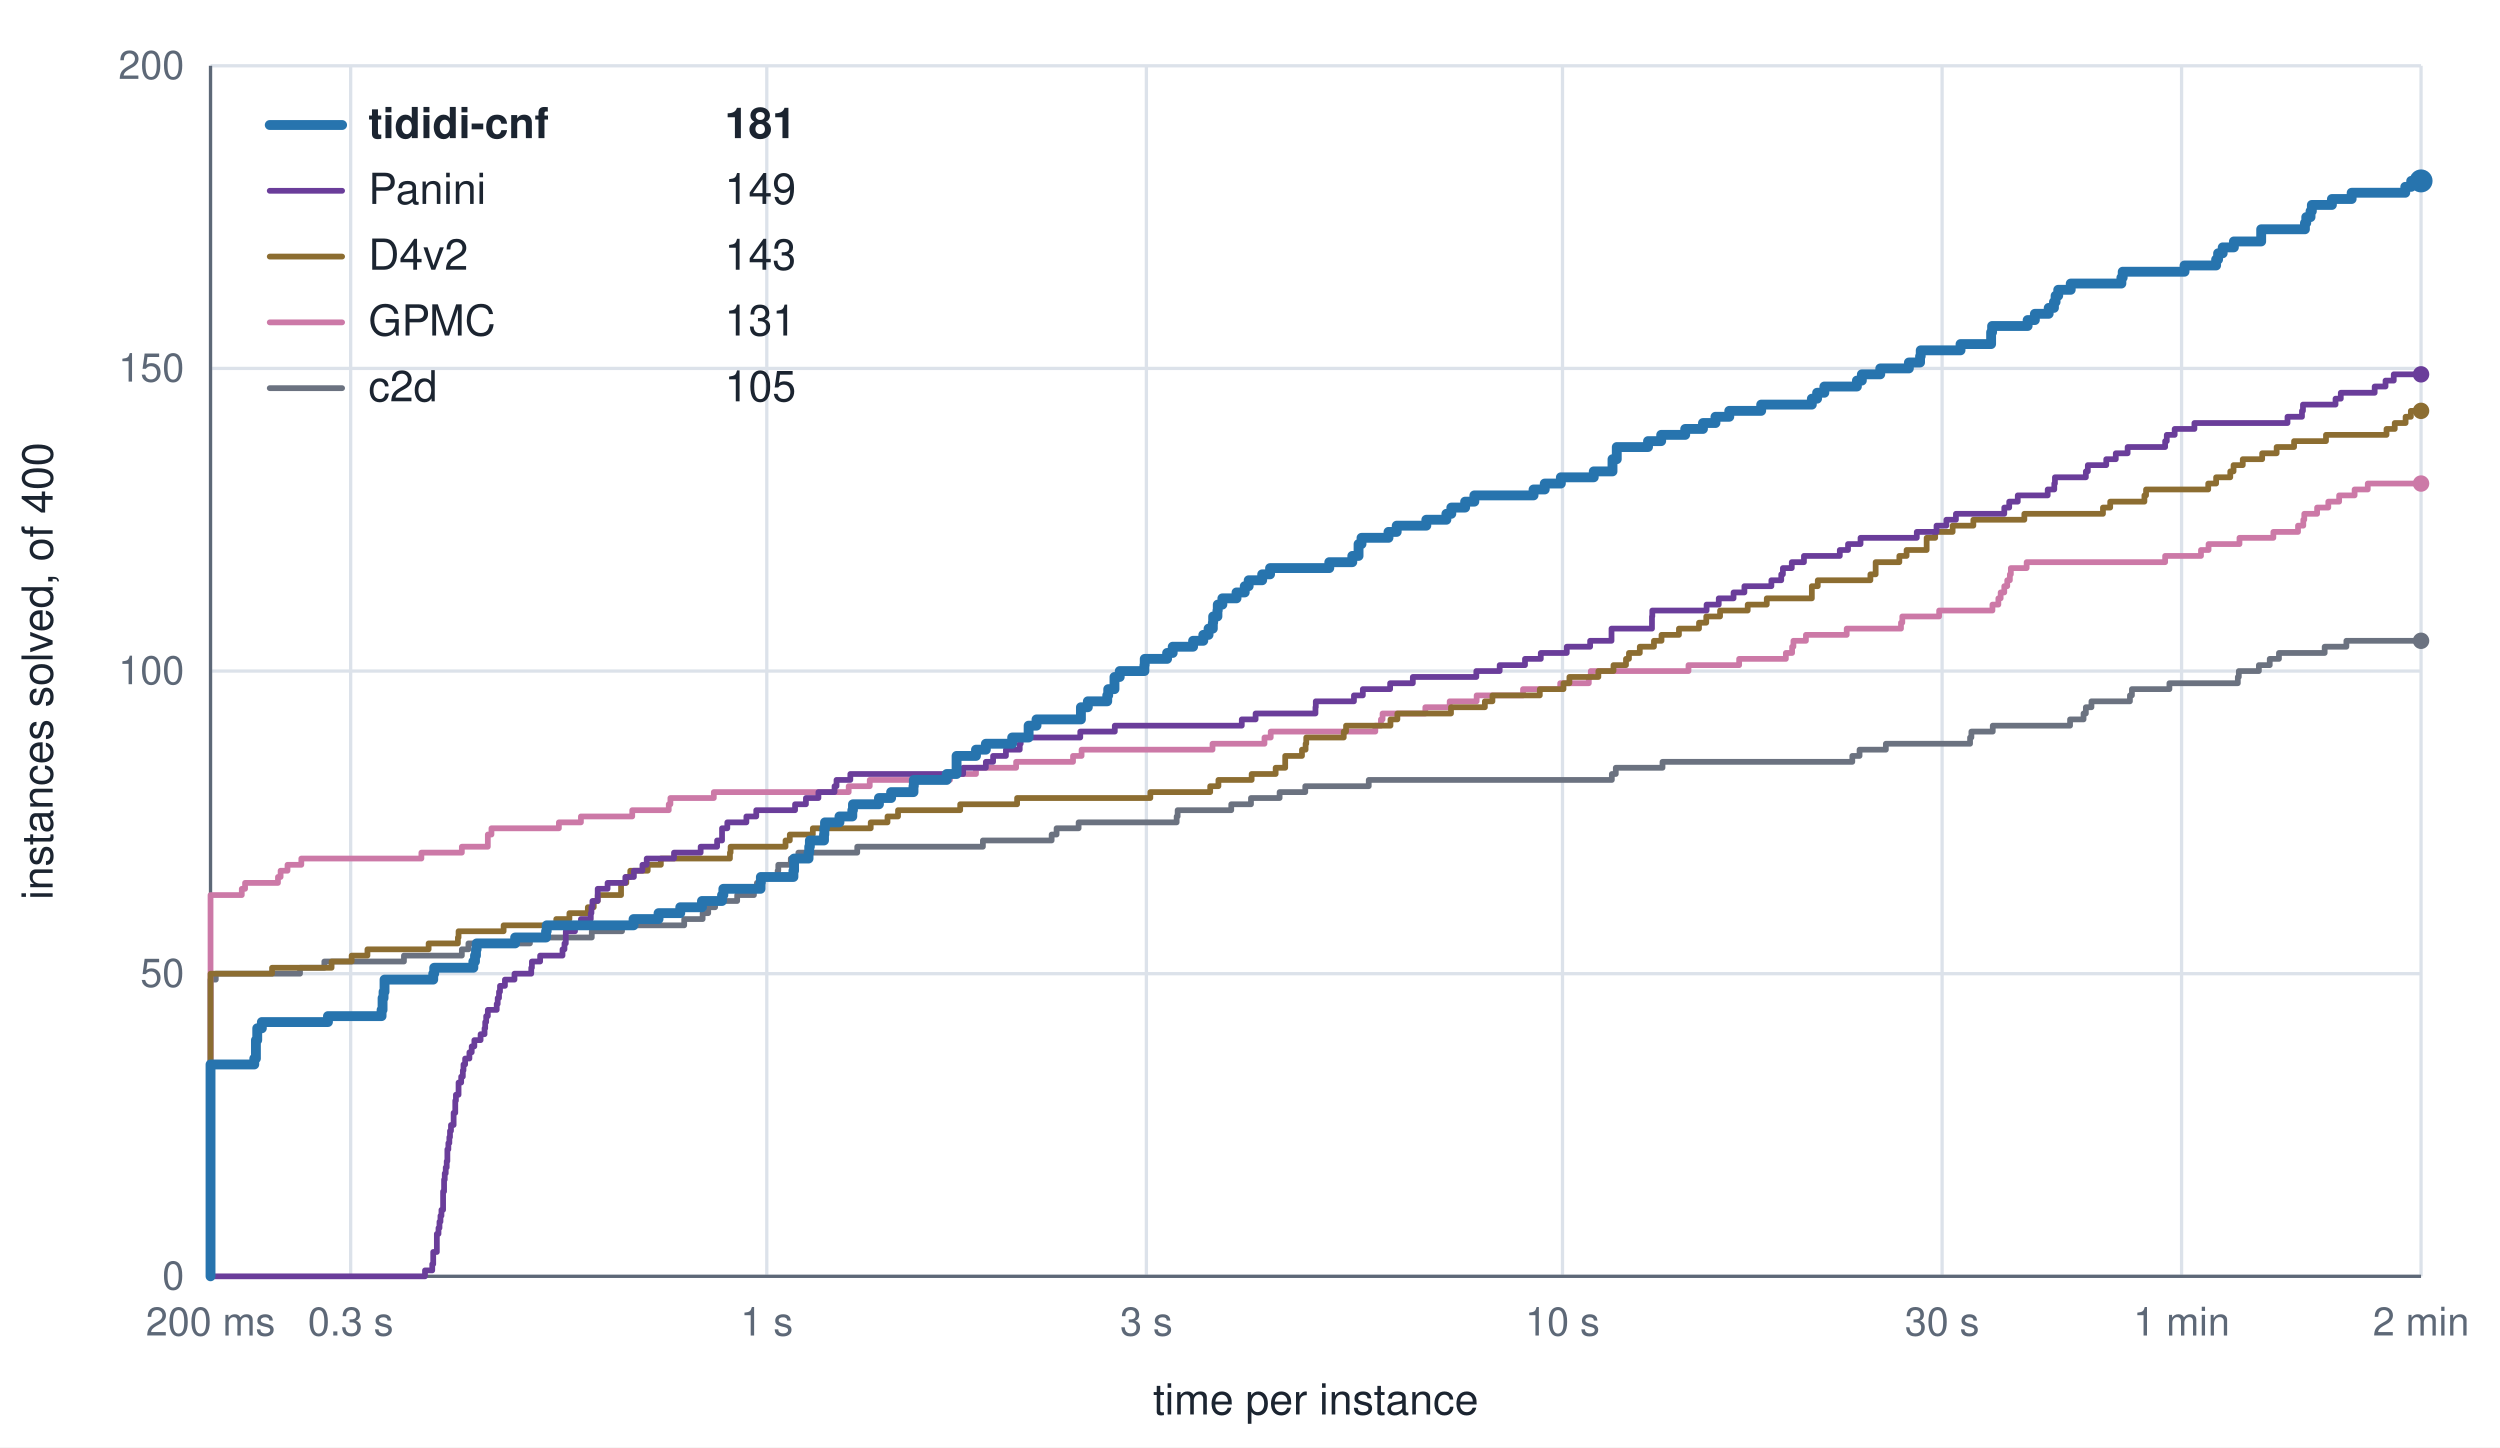
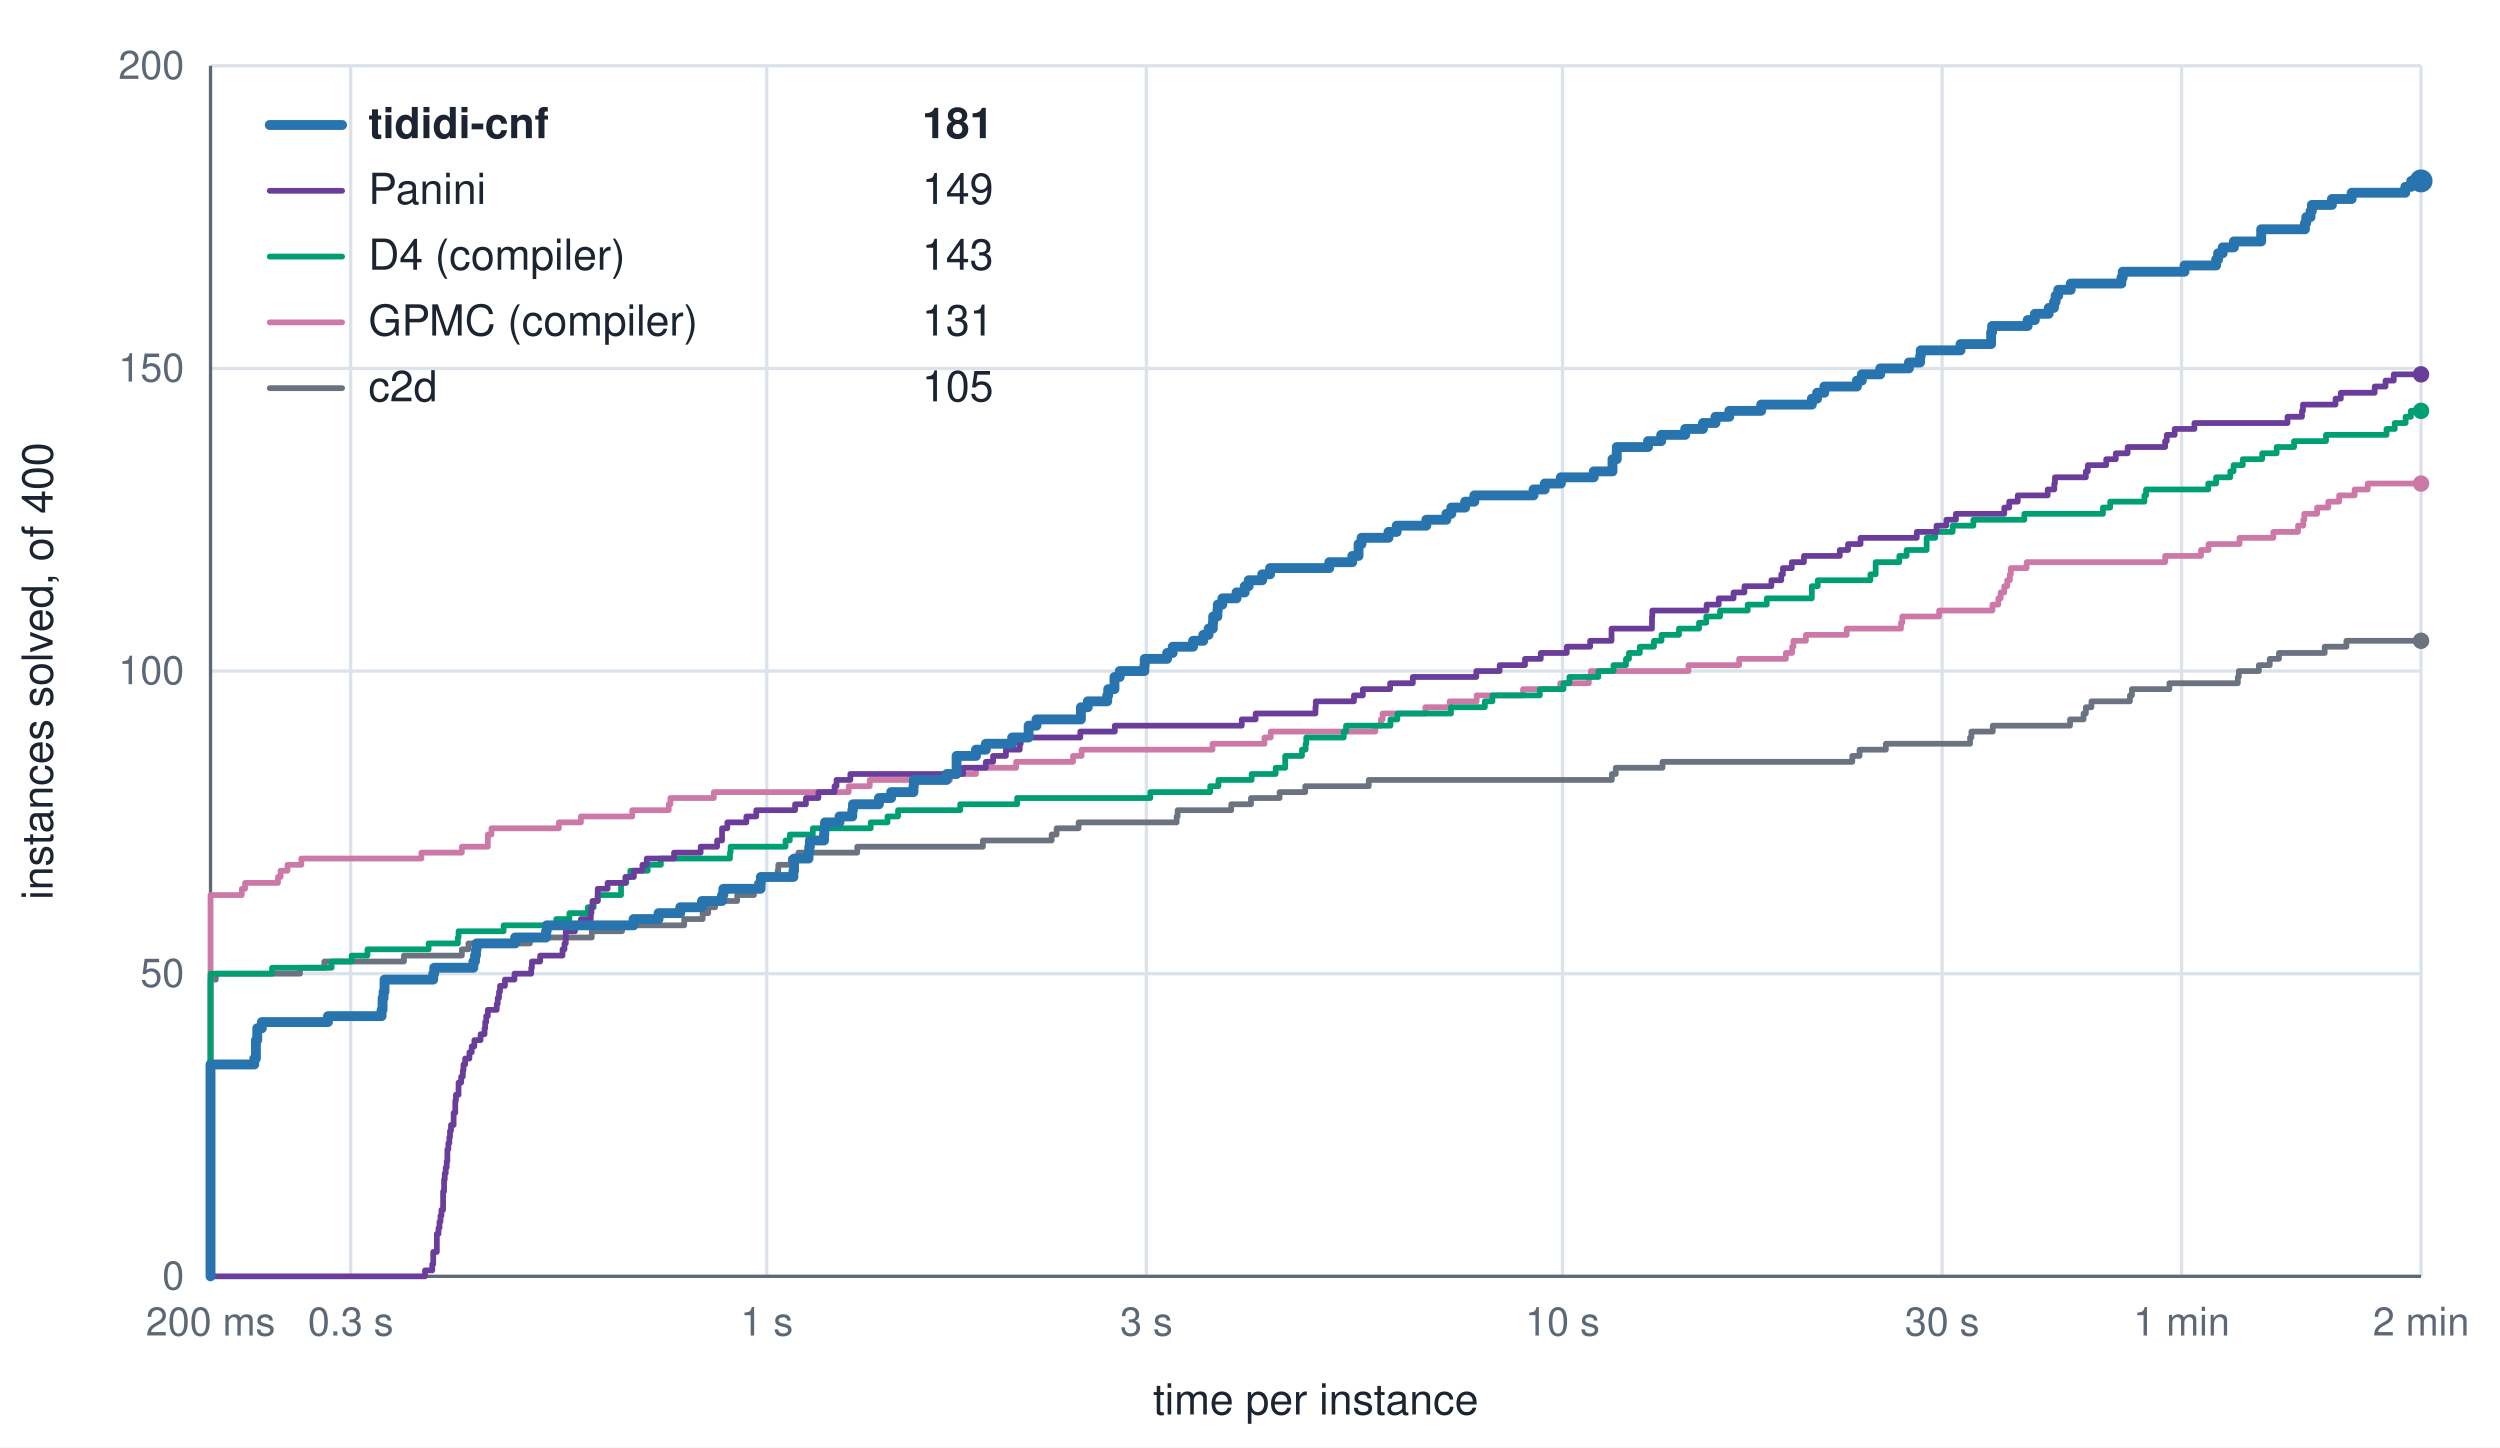
<svg xmlns="http://www.w3.org/2000/svg" viewBox="0 0 760 440" width="760" height="440" role="img" aria-labelledby="t d" font-family="system-ui, -apple-system, Segoe UI, Helvetica, Arial, sans-serif">
  <style>
- .canvas{fill:#fff}.ink{fill:#1b2430}.muted{fill:#5d6877}.grid{stroke:#dce2ea}.axis{stroke:#5d6877}.c0{stroke:#2774AE}.f0{fill:#2774AE}.c1{stroke:#6A3D9A}.f1{fill:#6A3D9A}.c2{stroke:#8C6D31}.f2{fill:#8C6D31}.c3{stroke:#CC79A7}.f3{fill:#CC79A7}.c4{stroke:#6B7280}.f4{fill:#6B7280}
- @media (prefers-color-scheme: dark){.canvas{fill:#0d1117}.ink{fill:#e6edf3}.muted{fill:#9da7b3}.grid{stroke:#30363d}.axis{stroke:#9da7b3}.c0{stroke:#58A6FF}.f0{fill:#58A6FF}.c1{stroke:#B39DDB}.f1{fill:#B39DDB}.c2{stroke:#C9A66B}.f2{fill:#C9A66B}.c3{stroke:#E0A3C8}.f3{fill:#E0A3C8}.c4{stroke:#B0B6BF}.f4{fill:#B0B6BF}}
+ .canvas{fill:#fff}.ink{fill:#1b2430}.muted{fill:#5d6877}.grid{stroke:#dce2ea}.axis{stroke:#5d6877}.c0{stroke:#2774AE}.f0{fill:#2774AE}.c1{stroke:#6A3D9A}.f1{fill:#6A3D9A}.c2{stroke:#009E73}.f2{fill:#009E73}.c3{stroke:#CC79A7}.f3{fill:#CC79A7}.c4{stroke:#6B7280}.f4{fill:#6B7280}
+ @media (prefers-color-scheme: dark){.canvas{fill:#0d1117}.ink{fill:#e6edf3}.muted{fill:#9da7b3}.grid{stroke:#30363d}.axis{stroke:#9da7b3}.c0{stroke:#58A6FF}.f0{fill:#58A6FF}.c1{stroke:#B39DDB}.f1{fill:#B39DDB}.c2{stroke:#3FC59A}.f2{fill:#3FC59A}.c3{stroke:#E0A3C8}.f3{fill:#E0A3C8}.c4{stroke:#B0B6BF}.f4{fill:#B0B6BF}}
</style>
  <rect class="canvas" width="760" height="440" />
  <line class="grid" x1="64.0" x2="64.0" y1="20" y2="388" stroke-width="1" />
  <text class="muted" x="64.0" y="406" font-size="12" text-anchor="middle">200 ms</text>
  <line class="grid" x1="106.6" x2="106.6" y1="20" y2="388" stroke-width="1" />
  <text class="muted" x="106.6" y="406" font-size="12" text-anchor="middle">0.3 s</text>
  <line class="grid" x1="233.1" x2="233.1" y1="20" y2="388" stroke-width="1" />
  <text class="muted" x="233.1" y="406" font-size="12" text-anchor="middle">1 s</text>
  <line class="grid" x1="348.5" x2="348.5" y1="20" y2="388" stroke-width="1" />
  <text class="muted" x="348.5" y="406" font-size="12" text-anchor="middle">3 s</text>
  <line class="grid" x1="475.0" x2="475.0" y1="20" y2="388" stroke-width="1" />
  <text class="muted" x="475.0" y="406" font-size="12" text-anchor="middle">10 s</text>
  <line class="grid" x1="590.4" x2="590.4" y1="20" y2="388" stroke-width="1" />
  <text class="muted" x="590.4" y="406" font-size="12" text-anchor="middle">30 s</text>
  <line class="grid" x1="663.2" x2="663.2" y1="20" y2="388" stroke-width="1" />
  <text class="muted" x="663.2" y="406" font-size="12" text-anchor="middle">1 min</text>
  <line class="grid" x1="736.0" x2="736.0" y1="20" y2="388" stroke-width="1" />
  <text class="muted" x="736.0" y="406" font-size="12" text-anchor="middle">2 min</text>
  <line class="grid" x1="64" x2="736" y1="388.0" y2="388.0" stroke-width="1" />
  <text class="muted" x="56" y="392.0" font-size="12" text-anchor="end">0</text>
  <line class="grid" x1="64" x2="736" y1="296.0" y2="296.0" stroke-width="1" />
  <text class="muted" x="56" y="300.0" font-size="12" text-anchor="end">50</text>
  <line class="grid" x1="64" x2="736" y1="204.0" y2="204.0" stroke-width="1" />
  <text class="muted" x="56" y="208.0" font-size="12" text-anchor="end">100</text>
  <line class="grid" x1="64" x2="736" y1="112.0" y2="112.0" stroke-width="1" />
  <text class="muted" x="56" y="116.0" font-size="12" text-anchor="end">150</text>
  <line class="grid" x1="64" x2="736" y1="20.0" y2="20.0" stroke-width="1" />
  <text class="muted" x="56" y="24.0" font-size="12" text-anchor="end">200</text>
  <path class="axis" d="M64 20V388H736" fill="none" stroke-width="1" />
  <text class="ink" x="400.0" y="430" font-size="13" text-anchor="middle">time per instance</text>
  <text class="ink" transform="translate(16 204.0) rotate(-90)" font-size="13" text-anchor="middle">instances solved, of 400</text>
  <polyline class="c4" points="64.0,388.0 64.0,388.0 64.0,386.2 64.0,386.2 64.0,384.3 64.0,384.3 64.0,382.5 64.0,382.5 64.0,380.6 64.0,380.6 64.0,378.8 64.0,378.8 64.0,377.0 64.0,377.0 64.0,375.1 64.0,375.1 64.0,373.3 64.0,373.3 64.0,371.4 64.0,371.4 64.0,369.6 64.0,369.6 64.0,367.8 64.0,367.8 64.0,365.9 64.0,365.9 64.0,364.1 64.0,364.1 64.0,362.2 64.0,362.2 64.0,360.4 64.0,360.4 64.0,358.6 64.0,358.6 64.0,356.7 64.0,356.7 64.0,354.9 64.0,354.9 64.0,353.0 64.0,353.0 64.0,351.2 64.0,351.2 64.0,349.4 64.0,349.4 64.0,347.5 64.0,347.5 64.0,345.7 64.0,345.7 64.0,343.8 64.0,343.8 64.0,342.0 64.0,342.0 64.0,340.2 64.0,340.2 64.0,338.3 64.0,338.3 64.0,336.5 64.0,336.5 64.0,334.6 64.0,334.6 64.0,332.8 64.0,332.8 64.0,331.0 64.0,331.0 64.0,329.1 64.0,329.1 64.0,327.3 64.0,327.3 64.0,325.4 64.0,325.4 64.0,323.6 64.0,323.6 64.0,321.8 64.0,321.8 64.0,319.9 64.0,319.9 64.0,318.1 64.0,318.1 64.0,316.2 64.0,316.2 64.0,314.4 64.0,314.4 64.0,312.6 64.0,312.6 64.0,310.7 64.0,310.7 64.0,308.9 64.0,308.9 64.0,307.0 64.0,307.0 64.0,305.2 64.0,305.2 64.0,303.4 64.0,303.4 64.0,301.5 64.0,301.5 64.0,299.7 64.0,299.7 64.0,297.8 65.6,297.8 65.6,296.0 91.2,296.0 91.2,294.2 98.6,294.2 98.6,292.3 122.8,292.3 122.8,290.5 140.4,290.5 140.4,288.6 142.4,288.6 142.4,286.8 161.1,286.8 161.1,285.0 179.9,285.0 179.9,283.1 189.1,283.1 189.1,281.3 208.0,281.3 208.0,279.4 213.6,279.4 213.6,277.6 215.3,277.6 215.3,275.8 217.4,275.8 217.4,273.9 224.1,273.9 224.1,272.1 229.2,272.1 229.2,270.2 230.1,270.2 230.1,268.4 231.7,268.4 231.7,266.6 236.4,266.6 236.4,264.7 236.6,264.7 236.6,262.9 240.4,262.9 240.4,261.0 242.7,261.0 242.7,259.2 260.6,259.2 260.6,257.4 298.8,257.4 298.8,255.5 319.7,255.5 319.7,253.7 321.2,253.7 321.2,251.8 327.9,251.8 327.9,250.0 357.7,250.0 357.7,248.2 358.0,248.2 358.0,246.3 374.3,246.3 374.3,244.5 380.3,244.5 380.3,242.6 389.0,242.6 389.0,240.8 396.8,240.8 396.8,239.0 416.1,239.0 416.1,237.1 490.0,237.1 490.0,235.3 491.2,235.3 491.2,233.4 505.4,233.4 505.4,231.6 563.1,231.6 563.1,229.8 565.3,229.8 565.3,227.9 573.3,227.9 573.3,226.1 598.9,226.1 598.9,224.2 599.3,224.2 599.3,222.4 605.8,222.4 605.8,220.6 629.3,220.6 629.3,218.7 633.4,218.7 633.4,216.9 634.1,216.9 634.1,215.0 635.8,215.0 635.8,213.2 647.5,213.2 647.5,211.4 648.1,211.4 648.1,209.5 659.5,209.5 659.5,207.7 680.3,207.7 680.3,205.8 680.6,205.8 680.6,204.0 686.7,204.0 686.7,202.2 690.0,202.2 690.0,200.3 692.8,200.3 692.8,198.5 706.7,198.5 706.7,196.6 713.3,196.6 713.3,194.8 736.0,194.8" fill="none" stroke-width="1.75" stroke-linejoin="round" stroke-linecap="round" />
  <circle class="f4" cx="736.0" cy="194.8" r="2.5" />
  <polyline class="c3" points="64.0,388.0 64.0,388.0 64.0,386.2 64.0,386.2 64.0,384.3 64.0,384.3 64.0,382.5 64.0,382.5 64.0,380.6 64.0,380.6 64.0,378.8 64.0,378.8 64.0,377.0 64.0,377.0 64.0,375.1 64.0,375.1 64.0,373.3 64.0,373.3 64.0,371.4 64.0,371.4 64.0,369.6 64.0,369.6 64.0,367.8 64.0,367.8 64.0,365.9 64.0,365.9 64.0,364.1 64.0,364.1 64.0,362.2 64.0,362.2 64.0,360.4 64.0,360.4 64.0,358.6 64.0,358.6 64.0,356.7 64.0,356.7 64.0,354.9 64.0,354.9 64.0,353.0 64.0,353.0 64.0,351.2 64.0,351.2 64.0,349.4 64.0,349.4 64.0,347.5 64.0,347.5 64.0,345.7 64.0,345.7 64.0,343.8 64.0,343.8 64.0,342.0 64.0,342.0 64.0,340.2 64.0,340.2 64.0,338.3 64.0,338.3 64.0,336.5 64.0,336.5 64.0,334.6 64.0,334.6 64.0,332.8 64.0,332.8 64.0,331.0 64.0,331.0 64.0,329.1 64.0,329.1 64.0,327.3 64.0,327.3 64.0,325.4 64.0,325.4 64.0,323.6 64.0,323.6 64.0,321.8 64.0,321.8 64.0,319.9 64.0,319.9 64.0,318.1 64.0,318.1 64.0,316.2 64.0,316.2 64.0,314.4 64.0,314.4 64.0,312.6 64.0,312.6 64.0,310.7 64.0,310.7 64.0,308.9 64.0,308.9 64.0,307.0 64.0,307.0 64.0,305.2 64.0,305.2 64.0,303.4 64.0,303.4 64.0,301.5 64.0,301.5 64.0,299.7 64.0,299.7 64.0,297.8 64.0,297.8 64.0,296.0 64.0,296.0 64.0,294.2 64.0,294.2 64.0,292.3 64.0,292.3 64.0,290.5 64.0,290.5 64.0,288.6 64.0,288.6 64.0,286.8 64.0,286.8 64.0,285.0 64.0,285.0 64.0,283.1 64.0,283.1 64.0,281.3 64.0,281.3 64.0,279.4 64.0,279.4 64.0,277.6 64.0,277.6 64.0,275.8 64.0,275.8 64.0,273.9 64.0,273.9 64.0,272.1 73.5,272.1 73.5,270.2 74.5,270.2 74.5,268.4 84.5,268.4 84.5,266.6 85.3,266.6 85.3,264.7 87.4,264.7 87.4,262.9 91.6,262.9 91.6,261.0 128.1,261.0 128.1,259.2 140.4,259.2 140.4,257.4 148.3,257.4 148.3,255.5 148.3,255.5 148.3,253.7 149.4,253.7 149.4,251.8 169.9,251.8 169.9,250.0 176.6,250.0 176.6,248.2 192.2,248.2 192.2,246.3 203.3,246.3 203.3,244.5 203.8,244.5 203.8,242.6 217.0,242.6 217.0,240.8 258.0,240.8 258.0,239.0 264.4,239.0 264.4,237.1 288.8,237.1 288.8,235.3 296.7,235.3 296.7,233.4 308.9,233.4 308.9,231.6 326.2,231.6 326.2,229.8 328.8,229.8 328.8,227.9 368.6,227.9 368.6,226.1 384.4,226.1 384.4,224.2 386.3,224.2 386.3,222.4 418.1,222.4 418.1,220.6 419.8,220.6 419.8,218.7 420.3,218.7 420.3,216.9 433.3,216.9 433.3,215.0 440.7,215.0 440.7,213.2 448.9,213.2 448.9,211.4 463.0,211.4 463.0,209.5 474.3,209.5 474.3,207.7 483.0,207.7 483.0,205.8 483.6,205.8 483.6,204.0 513.3,204.0 513.3,202.2 528.7,202.2 528.7,200.3 542.9,200.3 542.9,198.5 544.8,198.5 544.8,196.6 545.2,196.6 545.2,194.8 549.0,194.8 549.0,193.0 561.4,193.0 561.4,191.1 577.9,191.1 577.9,189.3 578.3,189.3 578.3,187.4 589.5,187.4 589.5,185.6 605.7,185.6 605.7,183.8 607.5,183.8 607.5,181.9 608.2,181.9 608.2,180.1 609.3,180.1 609.3,178.2 610.2,178.2 610.2,176.4 611.0,176.4 611.0,174.6 611.3,174.6 611.3,172.7 616.1,172.7 616.1,170.9 658.2,170.9 658.2,169.0 669.1,169.0 669.1,167.2 671.4,167.2 671.4,165.4 680.8,165.4 680.8,163.5 691.1,163.5 691.1,161.7 698.6,161.7 698.6,159.8 700.2,159.8 700.2,158.0 700.5,158.0 700.5,156.2 704.4,156.2 704.4,154.3 707.8,154.3 707.8,152.5 711.1,152.5 711.1,150.6 715.8,150.6 715.8,148.8 719.8,148.8 719.8,147.0 736.0,147.0" fill="none" stroke-width="1.75" stroke-linejoin="round" stroke-linecap="round" />
  <circle class="f3" cx="736.0" cy="147.0" r="2.5" />
  <polyline class="c2" points="64.0,388.0 64.0,388.0 64.0,386.2 64.0,386.2 64.0,384.3 64.0,384.3 64.0,382.5 64.0,382.5 64.0,380.6 64.0,380.6 64.0,378.8 64.0,378.8 64.0,377.0 64.0,377.0 64.0,375.1 64.0,375.1 64.0,373.3 64.0,373.3 64.0,371.4 64.0,371.4 64.0,369.6 64.0,369.6 64.0,367.8 64.0,367.8 64.0,365.9 64.0,365.9 64.0,364.1 64.0,364.1 64.0,362.2 64.0,362.2 64.0,360.4 64.0,360.4 64.0,358.6 64.0,358.6 64.0,356.7 64.0,356.7 64.0,354.9 64.0,354.9 64.0,353.0 64.0,353.0 64.0,351.2 64.0,351.2 64.0,349.4 64.0,349.4 64.0,347.5 64.0,347.5 64.0,345.7 64.0,345.7 64.0,343.8 64.0,343.8 64.0,342.0 64.0,342.0 64.0,340.2 64.0,340.2 64.0,338.3 64.0,338.3 64.0,336.5 64.0,336.5 64.0,334.6 64.0,334.6 64.0,332.8 64.0,332.8 64.0,331.0 64.0,331.0 64.0,329.1 64.0,329.1 64.0,327.3 64.0,327.3 64.0,325.4 64.0,325.4 64.0,323.6 64.0,323.6 64.0,321.8 64.0,321.8 64.0,319.9 64.0,319.9 64.0,318.1 64.0,318.1 64.0,316.2 64.0,316.2 64.0,314.4 64.0,314.4 64.0,312.6 64.0,312.6 64.0,310.7 64.0,310.7 64.0,308.9 64.0,308.9 64.0,307.0 64.0,307.0 64.0,305.2 64.0,305.2 64.0,303.4 64.0,303.4 64.0,301.5 64.0,301.5 64.0,299.7 64.0,299.7 64.0,297.8 64.0,297.8 64.0,296.0 82.7,296.0 82.7,294.2 100.8,294.2 100.8,292.3 106.9,292.3 106.9,290.5 111.7,290.5 111.7,288.6 130.3,288.6 130.3,286.8 139.2,286.8 139.2,285.0 139.4,285.0 139.4,283.1 153.1,283.1 153.1,281.3 169.1,281.3 169.1,279.4 173.1,279.4 173.1,277.6 178.7,277.6 178.7,275.8 180.5,275.8 180.5,273.9 181.7,273.9 181.7,272.1 188.8,272.1 188.8,270.2 188.8,270.2 188.8,268.4 190.4,268.4 190.4,266.6 191.6,266.6 191.6,264.7 196.9,264.7 196.9,262.9 200.9,262.9 200.9,261.0 221.9,261.0 221.9,259.2 222.1,259.2 222.1,257.4 238.8,257.4 238.8,255.5 240.1,255.5 240.1,253.7 247.1,253.7 247.1,251.8 264.7,251.8 264.7,250.0 269.8,250.0 269.8,248.2 273.0,248.2 273.0,246.3 291.9,246.3 291.9,244.5 309.2,244.5 309.2,242.6 349.7,242.6 349.7,240.8 367.9,240.8 367.9,239.0 370.4,239.0 370.4,237.1 380.5,237.1 380.5,235.3 387.8,235.3 387.8,233.4 390.7,233.4 390.7,231.6 390.7,231.6 390.7,229.8 395.8,229.8 395.8,227.9 396.9,227.9 396.9,226.1 397.1,226.1 397.1,224.2 408.5,224.2 408.5,222.4 409.2,222.4 409.2,220.6 422.7,220.6 422.7,218.7 424.8,218.7 424.8,216.9 441.1,216.9 441.1,215.0 451.4,215.0 451.4,213.2 453.7,213.2 453.7,211.4 468.1,211.4 468.1,209.5 475.3,209.5 475.3,207.7 477.1,207.7 477.1,205.8 485.9,205.8 485.9,204.0 490.5,204.0 490.5,202.2 494.3,202.2 494.3,200.3 495.2,200.3 495.2,198.5 498.5,198.5 498.5,196.6 502.8,196.6 502.8,194.8 505.1,194.8 505.1,193.0 510.4,193.0 510.4,191.1 516.5,191.1 516.5,189.3 518.7,189.3 518.7,187.4 522.9,187.4 522.9,185.6 531.3,185.6 531.3,183.8 537.1,183.8 537.1,181.9 550.8,181.9 550.8,180.1 550.8,180.1 550.8,178.2 552.6,178.2 552.6,176.4 568.6,176.4 568.6,174.6 570.2,174.6 570.2,172.7 570.2,172.7 570.2,170.9 577.4,170.9 577.4,169.0 579.6,169.0 579.6,167.2 585.7,167.2 585.7,165.4 585.7,165.4 585.7,163.5 588.3,163.5 588.3,161.7 593.6,161.7 593.6,159.8 599.9,159.8 599.9,158.0 615.4,158.0 615.4,156.2 639.3,156.2 639.3,154.3 641.5,154.3 641.5,152.5 651.9,152.5 651.9,150.6 652.4,150.6 652.4,148.8 671.3,148.8 671.3,147.0 673.7,147.0 673.7,145.1 678.0,145.1 678.0,143.3 679.0,143.3 679.0,141.4 681.8,141.4 681.8,139.6 687.7,139.6 687.7,137.8 692.1,137.8 692.1,135.9 697.4,135.9 697.4,134.1 707.1,134.1 707.1,132.2 725.5,132.2 725.5,130.4 728.0,130.4 728.0,128.6 731.3,128.6 731.3,126.7 732.9,126.7 732.9,124.9 736.0,124.9" fill="none" stroke-width="1.75" stroke-linejoin="round" stroke-linecap="round" />
  <circle class="f2" cx="736.0" cy="124.9" r="2.5" />
  <polyline class="c1" points="64.0,388.0 129.2,388.0 129.2,386.2 131.4,386.2 131.4,384.3 131.7,384.3 131.7,382.5 131.7,382.5 131.7,380.6 132.8,380.6 132.8,378.8 132.8,378.8 132.8,377.0 132.8,377.0 132.8,375.1 133.3,375.1 133.3,373.3 133.6,373.3 133.6,371.4 133.9,371.4 133.9,369.6 134.2,369.6 134.2,367.8 134.7,367.8 134.7,365.9 134.7,365.9 134.7,364.1 134.7,364.1 134.7,362.2 135.0,362.2 135.0,360.4 135.0,360.4 135.0,358.6 135.2,358.6 135.2,356.7 135.5,356.7 135.5,354.9 135.8,354.9 135.8,353.0 136.0,353.0 136.0,351.2 136.0,351.2 136.0,349.4 136.3,349.4 136.3,347.5 136.6,347.5 136.6,345.7 136.8,345.7 136.8,343.8 137.1,343.8 137.1,342.0 137.9,342.0 137.9,340.2 137.9,340.2 137.9,338.3 138.4,338.3 138.4,336.5 138.4,336.5 138.4,334.6 138.6,334.6 138.6,332.8 139.4,332.8 139.4,331.0 139.4,331.0 139.4,329.1 140.2,329.1 140.2,327.3 140.7,327.3 140.7,325.4 140.9,325.4 140.9,323.6 141.4,323.6 141.4,321.8 142.7,321.8 142.7,319.9 143.4,319.9 143.4,318.1 144.2,318.1 144.2,316.2 146.1,316.2 146.1,314.4 147.3,314.4 147.3,312.6 147.5,312.6 147.5,310.7 147.8,310.7 147.8,308.9 148.3,308.9 148.3,307.0 151.0,307.0 151.0,305.2 151.3,305.2 151.3,303.4 151.7,303.4 151.7,301.5 152.0,301.5 152.0,299.7 153.5,299.7 153.5,297.8 156.4,297.8 156.4,296.0 161.5,296.0 161.5,294.2 161.7,294.2 161.7,292.3 164.2,292.3 164.2,290.5 171.0,290.5 171.0,288.6 171.6,288.6 171.6,286.8 172.0,286.8 172.0,285.0 172.0,285.0 172.0,283.1 174.8,283.1 174.8,281.3 176.6,281.3 176.6,279.4 179.6,279.4 179.6,277.6 179.8,277.6 179.8,275.8 180.1,275.8 180.1,273.9 181.7,273.9 181.7,272.1 181.7,272.1 181.7,270.2 184.7,270.2 184.7,268.4 190.1,268.4 190.1,266.6 192.7,266.6 192.7,264.7 195.3,264.7 195.3,262.9 196.6,262.9 196.6,261.0 204.9,261.0 204.9,259.2 213.0,259.2 213.0,257.4 218.0,257.4 218.0,255.5 219.5,255.5 219.5,253.7 219.5,253.7 219.5,251.8 221.1,251.8 221.1,250.0 226.9,250.0 226.9,248.2 229.9,248.2 229.9,246.3 241.7,246.3 241.7,244.5 245.0,244.5 245.0,242.6 248.8,242.6 248.8,240.8 253.7,240.8 253.7,239.0 254.3,239.0 254.3,237.1 258.5,237.1 258.5,235.3 292.8,235.3 292.8,233.4 299.7,233.4 299.7,231.6 301.9,231.6 301.9,229.8 305.8,229.8 305.8,227.9 310.0,227.9 310.0,226.1 310.3,226.1 310.3,224.2 328.4,224.2 328.4,222.4 338.9,222.4 338.9,220.6 377.5,220.6 377.5,218.7 381.7,218.7 381.7,216.9 399.9,216.9 399.9,215.0 400.0,215.0 400.0,213.2 411.6,213.2 411.6,211.4 414.3,211.4 414.3,209.5 422.6,209.5 422.6,207.7 429.5,207.7 429.5,205.8 448.8,205.8 448.8,204.0 455.9,204.0 455.9,202.2 463.6,202.2 463.6,200.3 468.4,200.3 468.4,198.5 476.3,198.5 476.3,196.6 483.4,196.6 483.4,194.8 489.9,194.8 489.9,193.0 489.9,193.0 489.9,191.1 502.2,191.1 502.2,189.3 502.2,189.3 502.2,187.4 502.3,187.4 502.3,185.6 518.8,185.6 518.8,183.8 522.5,183.8 522.5,181.9 527.0,181.9 527.0,180.1 530.3,180.1 530.3,178.2 538.5,178.2 538.5,176.4 541.5,176.4 541.5,174.6 542.0,174.6 542.0,172.7 544.7,172.7 544.7,170.9 548.4,170.9 548.4,169.0 559.3,169.0 559.3,167.2 561.8,167.2 561.8,165.4 565.6,165.4 565.6,163.5 582.7,163.5 582.7,161.7 588.7,161.7 588.7,159.8 591.7,159.8 591.7,158.0 594.6,158.0 594.6,156.2 609.3,156.2 609.3,154.3 610.8,154.3 610.8,152.5 613.4,152.5 613.4,150.6 622.5,150.6 622.5,148.8 624.5,148.8 624.5,147.0 624.7,147.0 624.7,145.1 634.1,145.1 634.1,143.3 634.7,143.3 634.7,141.4 640.3,141.4 640.3,139.6 643.2,139.6 643.2,137.8 646.8,137.8 646.8,135.9 658.2,135.9 658.2,134.1 658.7,134.1 658.7,132.2 661.1,132.2 661.1,130.4 667.1,130.4 667.1,128.6 695.4,128.6 695.4,126.7 699.8,126.7 699.8,124.9 700.1,124.9 700.1,123.0 710.0,123.0 710.0,121.2 711.6,121.2 711.6,119.4 721.9,119.4 721.9,117.5 725.2,117.5 725.2,115.7 727.7,115.7 727.7,113.8 736.0,113.8" fill="none" stroke-width="1.75" stroke-linejoin="round" stroke-linecap="round" />
  <circle class="f1" cx="736.0" cy="113.8" r="2.5" />
  <polyline class="c0" points="64.0,388.0 64.0,388.0 64.0,386.2 64.0,386.2 64.0,384.3 64.0,384.3 64.0,382.5 64.0,382.5 64.0,380.6 64.0,380.6 64.0,378.8 64.0,378.8 64.0,377.0 64.0,377.0 64.0,375.1 64.0,375.1 64.0,373.3 64.0,373.3 64.0,371.4 64.0,371.4 64.0,369.6 64.0,369.6 64.0,367.8 64.0,367.8 64.0,365.9 64.0,365.9 64.0,364.1 64.0,364.1 64.0,362.2 64.0,362.2 64.0,360.4 64.0,360.4 64.0,358.6 64.0,358.6 64.0,356.7 64.0,356.7 64.0,354.9 64.0,354.9 64.0,353.0 64.0,353.0 64.0,351.2 64.0,351.2 64.0,349.4 64.0,349.4 64.0,347.5 64.0,347.5 64.0,345.7 64.0,345.7 64.0,343.8 64.0,343.8 64.0,342.0 64.0,342.0 64.0,340.2 64.0,340.2 64.0,338.3 64.0,338.3 64.0,336.5 64.0,336.5 64.0,334.6 64.0,334.6 64.0,332.8 64.0,332.8 64.0,331.0 64.0,331.0 64.0,329.1 64.0,329.1 64.0,327.3 64.0,327.3 64.0,325.4 64.0,325.4 64.0,323.6 77.3,323.6 77.3,321.8 77.8,321.8 77.8,319.9 77.8,319.9 77.8,318.1 77.8,318.1 77.8,316.2 78.2,316.2 78.2,314.4 78.2,314.4 78.2,312.6 79.6,312.6 79.6,310.7 99.7,310.7 99.7,308.9 116.0,308.9 116.0,307.0 116.3,307.0 116.3,305.2 116.3,305.2 116.3,303.4 116.6,303.4 116.6,301.5 116.9,301.5 116.9,299.7 116.9,299.7 116.9,297.8 131.7,297.8 131.7,296.0 132.0,296.0 132.0,294.2 143.9,294.2 143.9,292.3 144.4,292.3 144.4,290.5 144.7,290.5 144.7,288.6 144.9,288.6 144.9,286.8 156.6,286.8 156.6,285.0 166.0,285.0 166.0,283.1 166.2,283.1 166.2,281.3 192.6,281.3 192.6,279.4 200.2,279.4 200.2,277.6 206.8,277.6 206.8,275.8 213.4,275.8 213.4,273.9 219.5,273.9 219.5,272.1 219.9,272.1 219.9,270.2 231.2,270.2 231.2,268.4 231.3,268.4 231.3,266.6 241.2,266.6 241.2,264.7 241.4,264.7 241.4,262.9 241.4,262.9 241.4,261.0 245.8,261.0 245.8,259.2 246.0,259.2 246.0,257.4 246.2,257.4 246.2,255.5 250.5,255.5 250.5,253.7 250.6,253.7 250.6,251.8 250.8,251.8 250.8,250.0 255.2,250.0 255.2,248.2 259.1,248.2 259.1,246.3 259.3,246.3 259.3,244.5 267.2,244.5 267.2,242.6 270.9,242.6 270.9,240.8 277.7,240.8 277.7,239.0 277.8,239.0 277.8,237.1 287.8,237.1 287.8,235.3 290.8,235.3 290.8,233.4 290.8,233.4 290.8,231.6 290.8,231.6 290.8,229.8 296.7,229.8 296.7,227.9 299.7,227.9 299.7,226.1 307.7,226.1 307.7,224.2 312.7,224.2 312.7,222.4 312.7,222.4 312.7,220.6 315.1,220.6 315.1,218.7 328.6,218.7 328.6,216.9 328.6,216.9 328.6,215.0 330.7,215.0 330.7,213.2 336.6,213.2 336.6,211.4 336.9,211.4 336.9,209.5 338.8,209.5 338.8,207.7 338.8,207.7 338.8,205.8 340.4,205.8 340.4,204.0 347.9,204.0 347.9,202.2 348.0,202.2 348.0,200.3 354.8,200.3 354.8,198.5 356.5,198.5 356.5,196.6 362.7,196.6 362.7,194.8 365.8,194.8 365.8,193.0 367.4,193.0 367.4,191.1 368.7,191.1 368.7,189.3 368.8,189.3 368.8,187.4 370.1,187.4 370.1,185.6 370.2,185.6 370.2,183.8 371.6,183.8 371.6,181.9 375.9,181.9 375.9,180.1 378.4,180.1 378.4,178.2 379.6,178.2 379.6,176.4 383.7,176.4 383.7,174.6 386.1,174.6 386.1,172.7 404.1,172.7 404.1,170.9 411.1,170.9 411.1,169.0 413.0,169.0 413.0,167.2 413.0,167.2 413.0,165.4 413.9,165.4 413.9,163.5 422.1,163.5 422.1,161.7 424.6,161.7 424.6,159.8 433.6,159.8 433.6,158.0 439.7,158.0 439.7,156.2 441.2,156.2 441.2,154.3 445.4,154.3 445.4,152.5 448.2,152.5 448.2,150.6 466.2,150.6 466.2,148.8 469.6,148.8 469.6,147.0 474.5,147.0 474.5,145.1 484.5,145.1 484.5,143.3 490.2,143.3 490.2,141.4 490.2,141.4 490.2,139.6 491.5,139.6 491.5,137.8 491.5,137.8 491.5,135.9 501.0,135.9 501.0,134.1 505.0,134.1 505.0,132.2 512.3,132.2 512.3,130.4 517.7,130.4 517.7,128.6 521.5,128.6 521.5,126.7 525.7,126.7 525.7,124.9 535.4,124.9 535.4,123.0 550.8,123.0 550.8,121.2 552.4,121.2 552.4,119.4 554.6,119.4 554.6,117.5 564.5,117.5 564.5,115.7 566.0,115.7 566.0,113.8 571.6,113.8 571.6,112.0 580.3,112.0 580.3,110.2 583.7,110.2 583.7,108.3 583.9,108.3 583.9,106.5 596.0,106.5 596.0,104.6 605.3,104.6 605.3,102.8 605.3,102.8 605.3,101.0 605.6,101.0 605.6,99.1 616.4,99.1 616.4,97.3 618.6,97.3 618.6,95.4 622.8,95.4 622.8,93.6 624.4,93.6 624.4,91.8 624.9,91.8 624.9,89.9 625.7,89.9 625.7,88.1 629.5,88.1 629.5,86.2 644.9,86.2 644.9,84.4 645.3,84.4 645.3,82.6 664.1,82.6 664.1,80.7 673.7,80.7 673.7,78.9 674.3,78.9 674.3,77.0 675.7,77.0 675.7,75.2 679.1,75.2 679.1,73.4 687.4,73.4 687.4,71.5 687.4,71.5 687.4,69.7 700.7,69.7 700.7,67.8 701.1,67.8 701.1,66.0 702.4,66.0 702.4,64.2 702.8,64.2 702.8,62.3 708.9,62.3 708.9,60.5 714.9,60.5 714.9,58.6 731.2,58.6 731.2,56.8 733.0,56.8 733.0,55.0 736.0,55.0" fill="none" stroke-width="3" stroke-linejoin="round" stroke-linecap="round" />
  <circle class="f0" cx="736.0" cy="55.0" r="3.5" />
  <line class="c0" x1="82" x2="104" y1="38" y2="38" stroke-width="3" stroke-linecap="round" />
  <text class="ink" x="112" y="42" font-size="13" font-weight="600">tididi-cnf</text>
-   <text class="ink" x="242" y="42" font-size="13" text-anchor="end" font-weight="600">181</text>
+   <text class="ink" x="302" y="42" font-size="13" text-anchor="end" font-weight="600">181</text>
  <line class="c1" x1="82" x2="104" y1="58" y2="58" stroke-width="1.75" stroke-linecap="round" />
  <text class="ink" x="112" y="62" font-size="13">Panini</text>
-   <text class="ink" x="242" y="62" font-size="13" text-anchor="end">149</text>
+   <text class="ink" x="302" y="62" font-size="13" text-anchor="end">149</text>
  <line class="c2" x1="82" x2="104" y1="78" y2="78" stroke-width="1.75" stroke-linecap="round" />
-   <text class="ink" x="112" y="82" font-size="13">D4v2</text>
-   <text class="ink" x="242" y="82" font-size="13" text-anchor="end">143</text>
+   <text class="ink" x="112" y="82" font-size="13">D4 (compiler)</text>
+   <text class="ink" x="302" y="82" font-size="13" text-anchor="end">143</text>
  <line class="c3" x1="82" x2="104" y1="98" y2="98" stroke-width="1.75" stroke-linecap="round" />
-   <text class="ink" x="112" y="102" font-size="13">GPMC</text>
-   <text class="ink" x="242" y="102" font-size="13" text-anchor="end">131</text>
+   <text class="ink" x="112" y="102" font-size="13">GPMC (compiler)</text>
+   <text class="ink" x="302" y="102" font-size="13" text-anchor="end">131</text>
  <line class="c4" x1="82" x2="104" y1="118" y2="118" stroke-width="1.75" stroke-linecap="round" />
  <text class="ink" x="112" y="122" font-size="13">c2d</text>
-   <text class="ink" x="242" y="122" font-size="13" text-anchor="end">105</text>
+   <text class="ink" x="302" y="122" font-size="13" text-anchor="end">105</text>
</svg>
